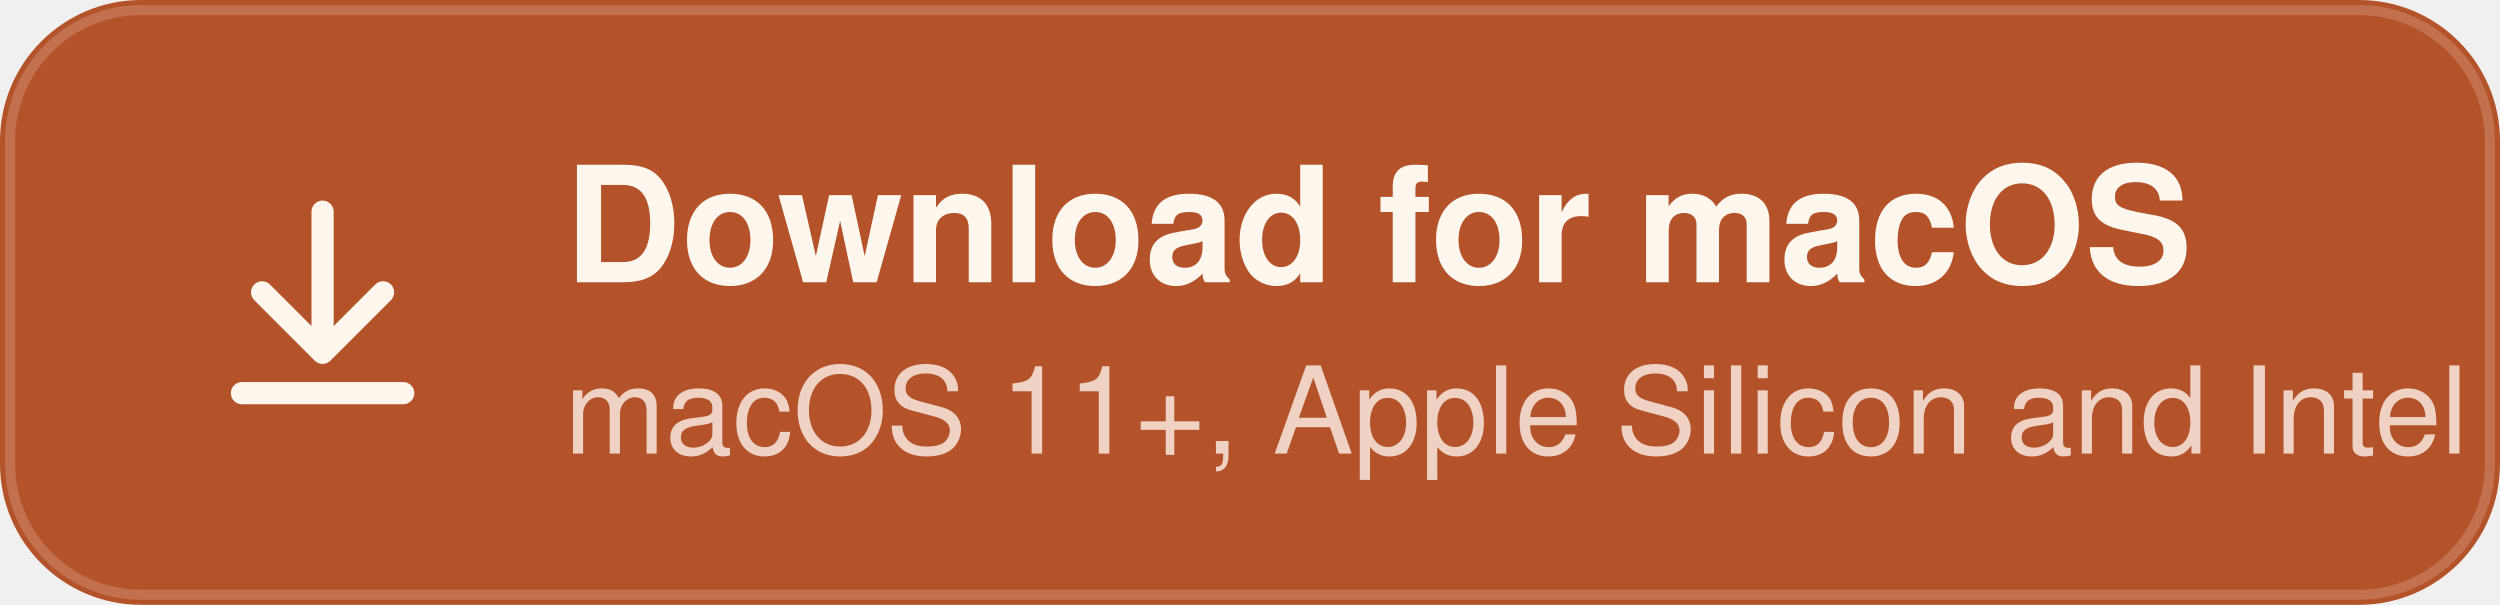
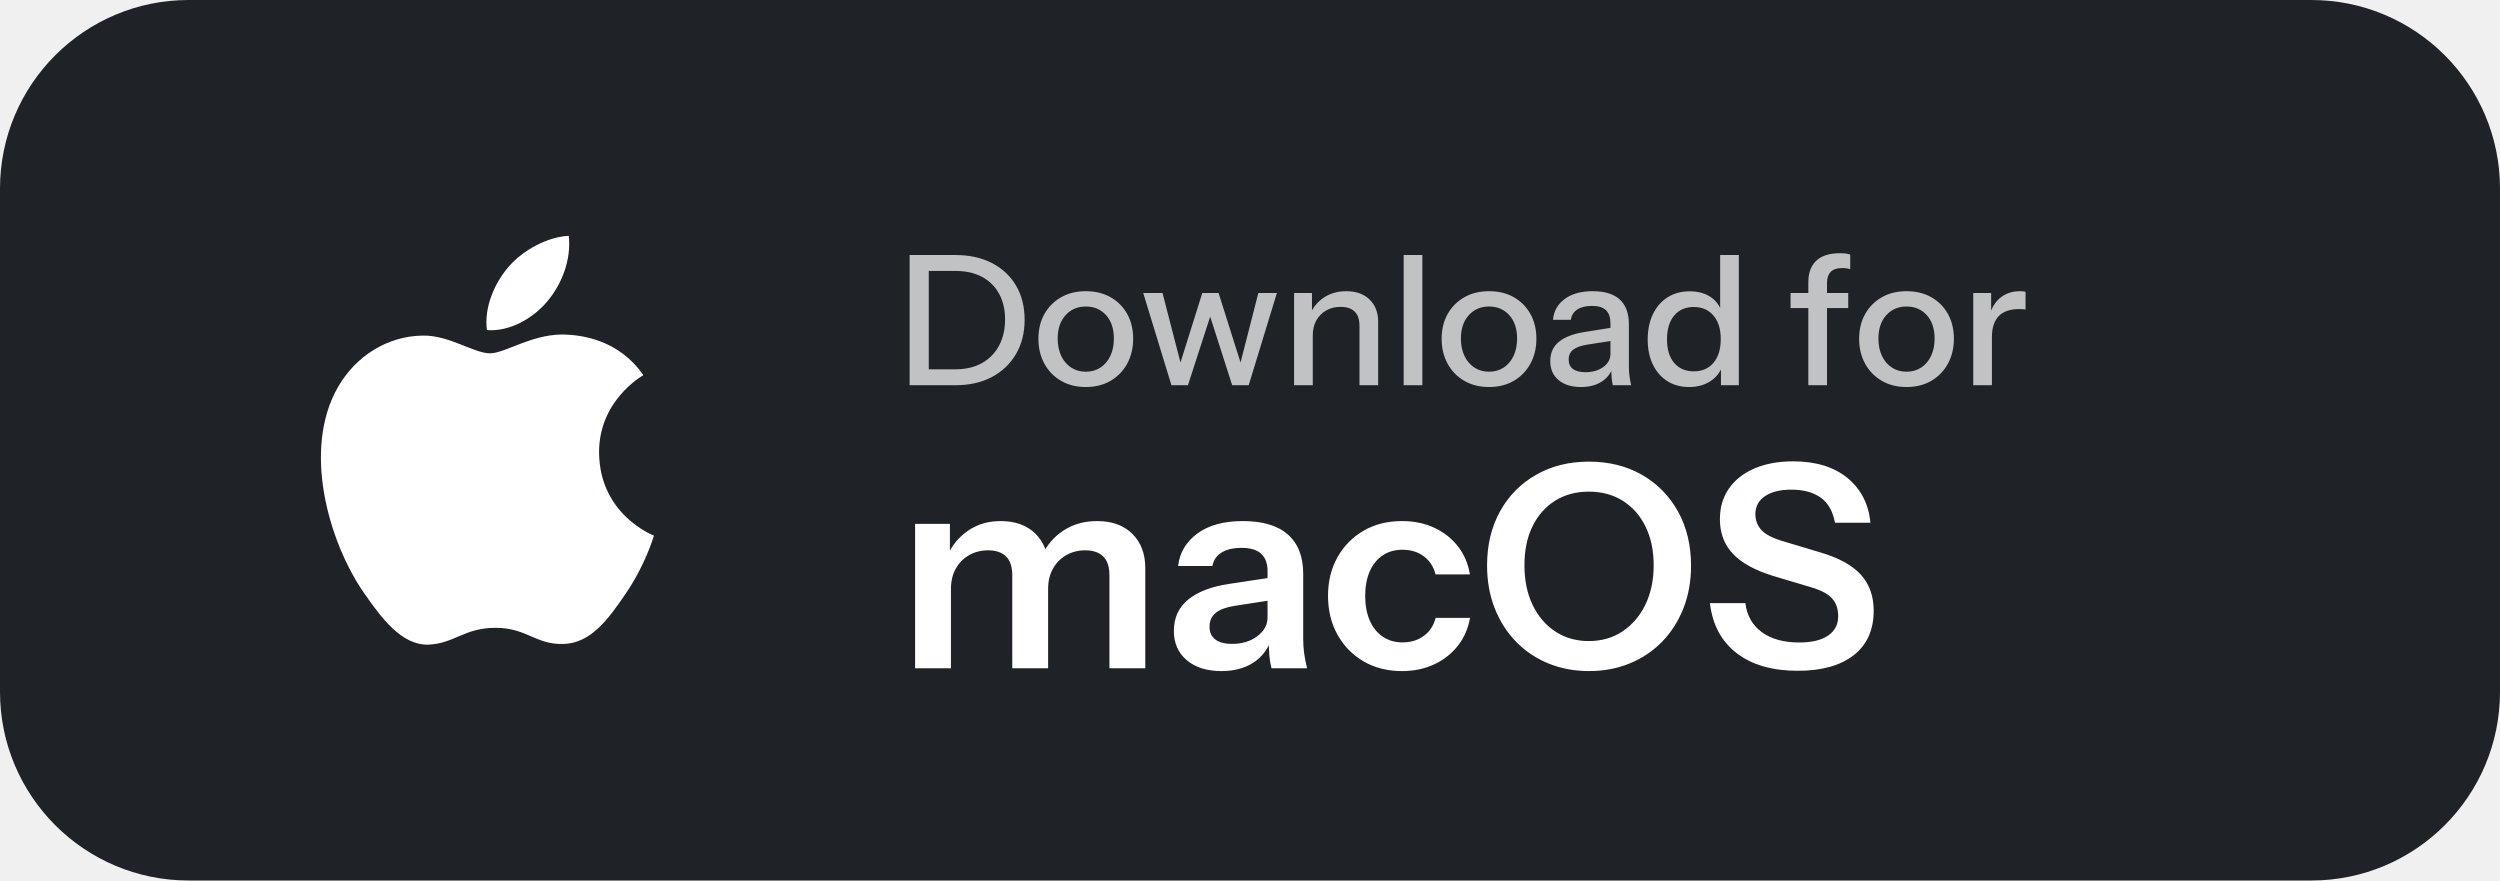
- <svg xmlns="http://www.w3.org/2000/svg" width="248" height="60" viewBox="0 0 248 60" role="img" aria-label="Download for macOS">
-   <rect width="248" height="60" rx="14" fill="#b4532a" />
-   <rect x="1" y="1" width="246" height="58" rx="13" fill="none" stroke="#fff6ee" stroke-opacity="0.18" />
-   <g fill="none" stroke="#fff6ee" stroke-width="2.2" stroke-linecap="round" stroke-linejoin="round" transform="translate(20 18)">
-     <path d="M12 3v14m-6-6l6 6l6-6M4 21h16" />
-   </g>
-   <text x="56" y="28" fill="#fff6ee" font-family="-apple-system, BlinkMacSystemFont, 'Segoe UI', Helvetica, Arial, sans-serif" font-size="16" font-weight="600">Download for macOS</text>
-   <text x="56" y="45" fill="#fff6ee" fill-opacity="0.78" font-family="-apple-system, BlinkMacSystemFont, 'Segoe UI', Helvetica, Arial, sans-serif" font-size="12">macOS 11+, Apple Silicon and Intel</text>
+ <svg xmlns="http://www.w3.org/2000/svg" width="159" height="56" viewBox="0 0 159 56" role="img" aria-label="Download for macOS">
+   <rect width="159" height="56" rx="12" fill="#1f2328" />
+   <path transform="translate(18 15.0) scale(1.083333)" fill="#ffffff" d="M12.152 6.896c-.948 0-2.415-1.078-3.96-1.04-2.04.027-3.91 1.183-4.961 3.014-2.117 3.675-.546 9.103 1.519 12.09 1.013 1.454 2.208 3.09 3.792 3.039 1.52-.065 2.09-.987 3.935-.987 1.831 0 2.35.987 3.96.948 1.637-.026 2.676-1.48 3.676-2.948 1.156-1.688 1.636-3.325 1.662-3.415-.039-.013-3.182-1.221-3.22-4.857-.026-3.04 2.48-4.494 2.597-4.559-1.429-2.09-3.623-2.324-4.39-2.376-2-.156-3.675 1.09-4.61 1.09zM15.53 3.83c.843-1.012 1.4-2.427 1.245-3.83-1.207.052-2.662.805-3.532 1.818-.78.896-1.454 2.338-1.273 3.714 1.338.104 2.715-.688 3.559-1.701" />
+   <path fill="#ffffff" fill-opacity="0.72" d="M58.587 24.5V23.488H60.764Q61.753 23.488 62.461 23.087Q63.168 22.687 63.545 21.97Q63.923 21.253 63.923 20.314Q63.923 19.386 63.547 18.692Q63.172 17.999 62.468 17.615Q61.765 17.232 60.764 17.232H58.598V16.22H60.764Q62.094 16.22 63.083 16.728Q64.072 17.236 64.619 18.162Q65.165 19.087 65.165 20.337Q65.165 21.587 64.613 22.524Q64.061 23.461 63.078 23.981Q62.094 24.5 60.776 24.5ZM57.851 24.5V16.22H59.07V24.5ZM69.056 24.615Q68.159 24.615 67.478 24.218Q66.798 23.821 66.42 23.126Q66.043 22.43 66.043 21.544Q66.043 20.651 66.424 19.973Q66.806 19.294 67.482 18.907Q68.159 18.52 69.056 18.52Q69.964 18.52 70.641 18.907Q71.317 19.294 71.693 19.973Q72.069 20.651 72.069 21.544Q72.069 22.43 71.691 23.126Q71.314 23.821 70.637 24.218Q69.96 24.615 69.056 24.615ZM69.056 23.641Q69.589 23.641 69.989 23.377Q70.39 23.112 70.616 22.639Q70.842 22.166 70.842 21.533Q70.842 20.594 70.346 20.044Q69.849 19.494 69.056 19.494Q68.27 19.494 67.77 20.046Q67.269 20.598 67.269 21.533Q67.269 22.166 67.496 22.639Q67.722 23.112 68.126 23.377Q68.531 23.641 69.056 23.641ZM74.503 24.5 72.709 18.635H73.936L75.155 23.35H74.986L76.466 18.635H77.501L78.992 23.35H78.823L80.031 18.635H81.211L79.417 24.5H78.367L76.88 19.865H77.056L75.553 24.5ZM82.304 24.5V18.635H83.442V20.015H83.492V24.5ZM86.463 24.5V20.728Q86.463 20.122 86.158 19.819Q85.854 19.517 85.259 19.517Q84.742 19.517 84.341 19.747Q83.941 19.977 83.716 20.383Q83.492 20.789 83.492 21.334L83.343 19.934Q83.638 19.283 84.234 18.901Q84.83 18.52 85.623 18.52Q86.563 18.52 87.107 19.051Q87.651 19.582 87.651 20.456V24.5ZM89.273 24.5V16.22H90.461V24.5ZM94.701 24.615Q93.804 24.615 93.123 24.218Q92.443 23.821 92.065 23.126Q91.688 22.43 91.688 21.544Q91.688 20.651 92.069 19.973Q92.451 19.294 93.127 18.907Q93.804 18.52 94.701 18.52Q95.609 18.52 96.286 18.907Q96.962 19.294 97.338 19.973Q97.714 20.651 97.714 21.544Q97.714 22.43 97.336 23.126Q96.959 23.821 96.282 24.218Q95.605 24.615 94.701 24.615ZM94.701 23.641Q95.234 23.641 95.634 23.377Q96.035 23.112 96.261 22.639Q96.487 22.166 96.487 21.533Q96.487 20.594 95.991 20.044Q95.494 19.494 94.701 19.494Q93.915 19.494 93.415 20.046Q92.914 20.598 92.914 21.533Q92.914 22.166 93.141 22.639Q93.367 23.112 93.771 23.377Q94.176 23.641 94.701 23.641ZM102.575 24.5Q102.521 24.285 102.5 24.021Q102.479 23.756 102.479 23.369H102.425V20.575Q102.425 20.011 102.143 19.733Q101.862 19.455 101.256 19.455Q100.665 19.455 100.315 19.685Q99.964 19.915 99.906 20.341H98.768Q98.845 19.509 99.516 19.014Q100.186 18.52 101.298 18.52Q102.448 18.52 103.023 19.053Q103.598 19.586 103.598 20.628V23.369Q103.598 23.634 103.634 23.912Q103.671 24.19 103.74 24.5ZM100.551 24.615Q99.654 24.615 99.125 24.172Q98.596 23.73 98.596 22.97Q98.596 22.185 99.153 21.734Q99.711 21.284 100.754 21.119L102.69 20.809V21.648L100.941 21.92Q100.359 22.012 100.064 22.234Q99.768 22.457 99.768 22.871Q99.768 23.266 100.041 23.469Q100.313 23.672 100.826 23.672Q101.52 23.672 101.973 23.34Q102.425 23.009 102.425 22.503L102.578 23.354Q102.371 23.963 101.842 24.289Q101.313 24.615 100.551 24.615ZM109.452 24.5V23.154L109.567 23.185Q109.383 23.841 108.806 24.228Q108.229 24.615 107.428 24.615Q106.63 24.615 106.038 24.237Q105.446 23.86 105.12 23.181Q104.794 22.503 104.794 21.59Q104.794 20.667 105.128 19.977Q105.461 19.287 106.061 18.907Q106.661 18.528 107.466 18.528Q108.298 18.528 108.848 18.926Q109.398 19.325 109.567 20.042L109.402 20.061V16.22H110.59V24.5ZM107.726 23.618Q108.52 23.618 108.98 23.072Q109.44 22.526 109.44 21.56Q109.44 20.609 108.974 20.067Q108.509 19.524 107.719 19.524Q106.937 19.524 106.479 20.069Q106.021 20.613 106.021 21.587Q106.021 22.545 106.479 23.082Q106.937 23.618 107.726 23.618ZM115.01 24.5V17.953Q115.01 17.063 115.512 16.584Q116.014 16.105 117.026 16.105Q117.26 16.105 117.408 16.128Q117.555 16.151 117.674 16.193V17.117Q117.593 17.09 117.459 17.069Q117.325 17.048 117.164 17.048Q116.666 17.048 116.432 17.293Q116.198 17.539 116.198 17.991V24.5ZM113.879 19.593V18.635H117.547V19.593ZM121.254 24.615Q120.357 24.615 119.677 24.218Q118.997 23.821 118.619 23.126Q118.241 22.43 118.241 21.544Q118.241 20.651 118.623 19.973Q119.004 19.294 119.681 18.907Q120.357 18.52 121.254 18.52Q122.163 18.52 122.839 18.907Q123.516 19.294 123.892 19.973Q124.267 20.651 124.267 21.544Q124.267 22.43 123.89 23.126Q123.512 23.821 122.836 24.218Q122.159 24.615 121.254 24.615ZM121.254 23.641Q121.787 23.641 122.188 23.377Q122.588 23.112 122.815 22.639Q123.041 22.166 123.041 21.533Q123.041 20.594 122.544 20.044Q122.048 19.494 121.254 19.494Q120.468 19.494 119.968 20.046Q119.468 20.598 119.468 21.533Q119.468 22.166 119.694 22.639Q119.92 23.112 120.325 23.377Q120.729 23.641 121.254 23.641ZM125.498 24.5V18.635H126.636V20.092H126.686V24.5ZM126.686 21.441 126.537 20.05Q126.744 19.302 127.253 18.911Q127.763 18.52 128.457 18.52Q128.722 18.52 128.825 18.566V19.693Q128.768 19.67 128.664 19.664Q128.561 19.658 128.411 19.658Q127.552 19.658 127.119 20.105Q126.686 20.552 126.686 21.441Z" />
+   <path fill="#ffffff" d="M58.2 42.5V33.32H60.414V35.48H60.48V42.5ZM64.38 42.5V36.584Q64.38 35.768 63.978 35.384Q63.576 35 62.838 35Q62.178 35 61.638 35.306Q61.098 35.612 60.789 36.164Q60.48 36.716 60.48 37.46L60.246 35.354Q60.702 34.34 61.584 33.74Q62.466 33.14 63.636 33.14Q65.04 33.14 65.85 33.941Q66.66 34.742 66.66 36.002V42.5ZM70.56 42.5V36.584Q70.56 35.768 70.158 35.384Q69.756 35 69.018 35Q68.358 35 67.818 35.306Q67.278 35.612 66.969 36.164Q66.66 36.716 66.66 37.46L66.264 35.354Q66.72 34.34 67.638 33.74Q68.556 33.14 69.768 33.14Q71.208 33.14 72.024 33.959Q72.84 34.778 72.84 36.122V42.5ZM80.868 42.5Q80.772 42.134 80.733 41.702Q80.694 41.27 80.694 40.67H80.616V36.314Q80.616 35.594 80.211 35.219Q79.806 34.844 78.972 34.844Q78.168 34.844 77.691 35.141Q77.214 35.438 77.106 35.996H74.928Q75.078 34.724 76.152 33.932Q77.226 33.14 79.05 33.14Q80.94 33.14 81.912 33.998Q82.884 34.856 82.884 36.5V40.67Q82.884 41.102 82.944 41.549Q83.004 41.996 83.13 42.5ZM77.682 42.68Q76.296 42.68 75.477 41.987Q74.658 41.294 74.658 40.124Q74.658 38.87 75.576 38.126Q76.494 37.382 78.174 37.136L81.03 36.704V38.144L78.546 38.528Q77.73 38.654 77.328 38.972Q76.926 39.29 76.926 39.866Q76.926 40.4 77.301 40.676Q77.676 40.952 78.348 40.952Q79.314 40.952 79.965 40.463Q80.616 39.974 80.616 39.272L80.862 40.658Q80.502 41.648 79.683 42.164Q78.864 42.68 77.682 42.68ZM89.166 42.68Q87.786 42.68 86.727 42.065Q85.668 41.45 85.065 40.367Q84.462 39.284 84.462 37.898Q84.462 36.512 85.065 35.438Q85.668 34.364 86.727 33.752Q87.786 33.14 89.16 33.14Q90.306 33.14 91.221 33.566Q92.136 33.992 92.727 34.751Q93.318 35.51 93.486 36.53H91.302Q91.11 35.792 90.552 35.378Q89.994 34.964 89.196 34.964Q88.47 34.964 87.936 35.324Q87.402 35.684 87.114 36.344Q86.826 37.004 86.826 37.898Q86.826 38.792 87.114 39.458Q87.402 40.124 87.939 40.49Q88.476 40.856 89.202 40.856Q89.988 40.856 90.552 40.445Q91.116 40.034 91.308 39.296H93.492Q93.318 40.31 92.721 41.069Q92.124 41.828 91.212 42.254Q90.3 42.68 89.166 42.68ZM101.064 42.68Q99.654 42.68 98.469 42.191Q97.284 41.702 96.414 40.805Q95.544 39.908 95.061 38.678Q94.578 37.448 94.578 35.966Q94.578 34.004 95.406 32.516Q96.234 31.028 97.701 30.194Q99.168 29.36 101.046 29.36Q102.96 29.36 104.421 30.194Q105.882 31.028 106.716 32.522Q107.55 34.016 107.55 35.984Q107.55 37.454 107.067 38.684Q106.584 39.914 105.714 40.808Q104.844 41.702 103.656 42.191Q102.468 42.68 101.064 42.68ZM101.046 40.772Q102.264 40.772 103.191 40.157Q104.118 39.542 104.646 38.456Q105.174 37.37 105.174 35.948Q105.174 34.544 104.655 33.488Q104.136 32.432 103.209 31.85Q102.282 31.268 101.046 31.268Q99.822 31.268 98.898 31.85Q97.974 32.432 97.464 33.479Q96.954 34.526 96.954 35.948Q96.954 37.388 97.473 38.471Q97.992 39.554 98.916 40.163Q99.84 40.772 101.046 40.772ZM114.342 42.662Q111.906 42.662 110.451 41.54Q108.996 40.418 108.75 38.36H111.006Q111.156 39.554 112.056 40.208Q112.956 40.862 114.42 40.862Q115.632 40.862 116.271 40.421Q116.91 39.98 116.91 39.194Q116.91 38.48 116.508 38.048Q116.106 37.616 115.176 37.346L112.842 36.65Q111.054 36.11 110.22 35.231Q109.386 34.352 109.386 33.02Q109.386 31.892 109.962 31.067Q110.538 30.242 111.588 29.792Q112.638 29.342 114.042 29.342Q116.202 29.342 117.492 30.395Q118.782 31.448 118.962 33.248H116.706Q116.508 32.162 115.803 31.652Q115.098 31.142 113.922 31.142Q112.866 31.142 112.254 31.556Q111.642 31.97 111.642 32.696Q111.642 33.278 112.014 33.698Q112.386 34.118 113.388 34.418L115.77 35.132Q117.546 35.654 118.356 36.557Q119.166 37.46 119.166 38.84Q119.166 40.676 117.897 41.669Q116.628 42.662 114.342 42.662Z" />
</svg>
